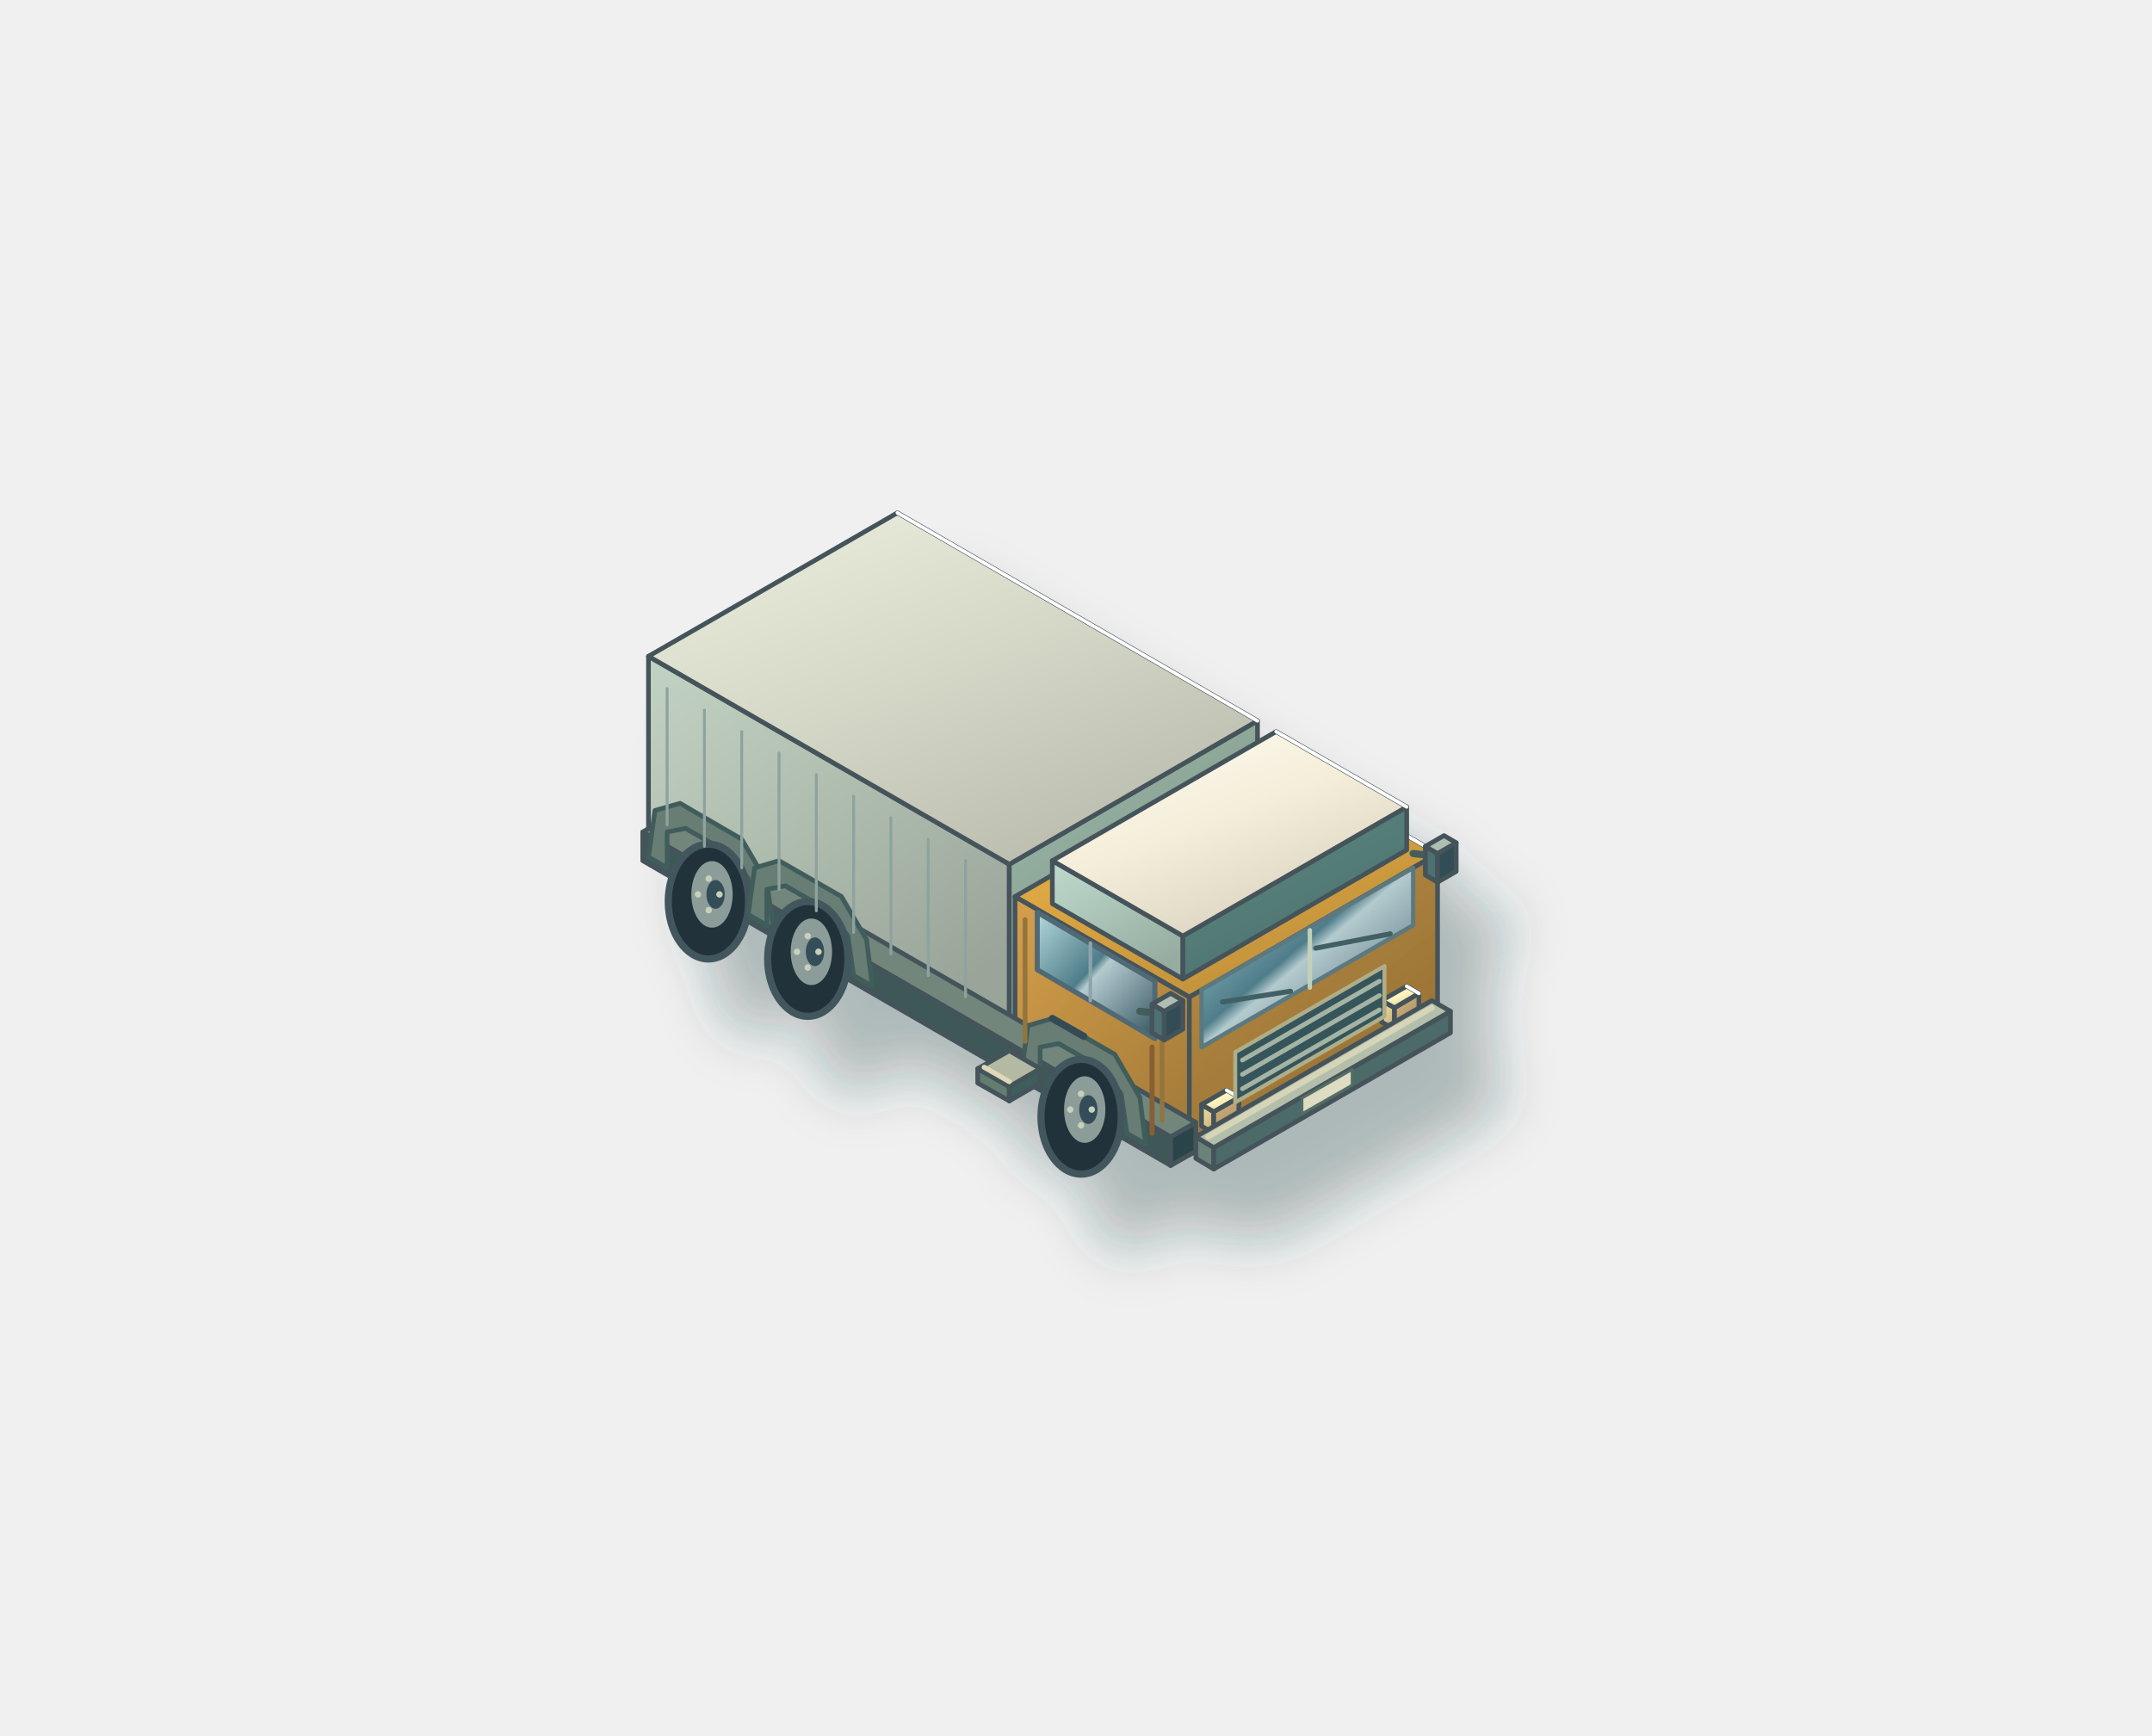
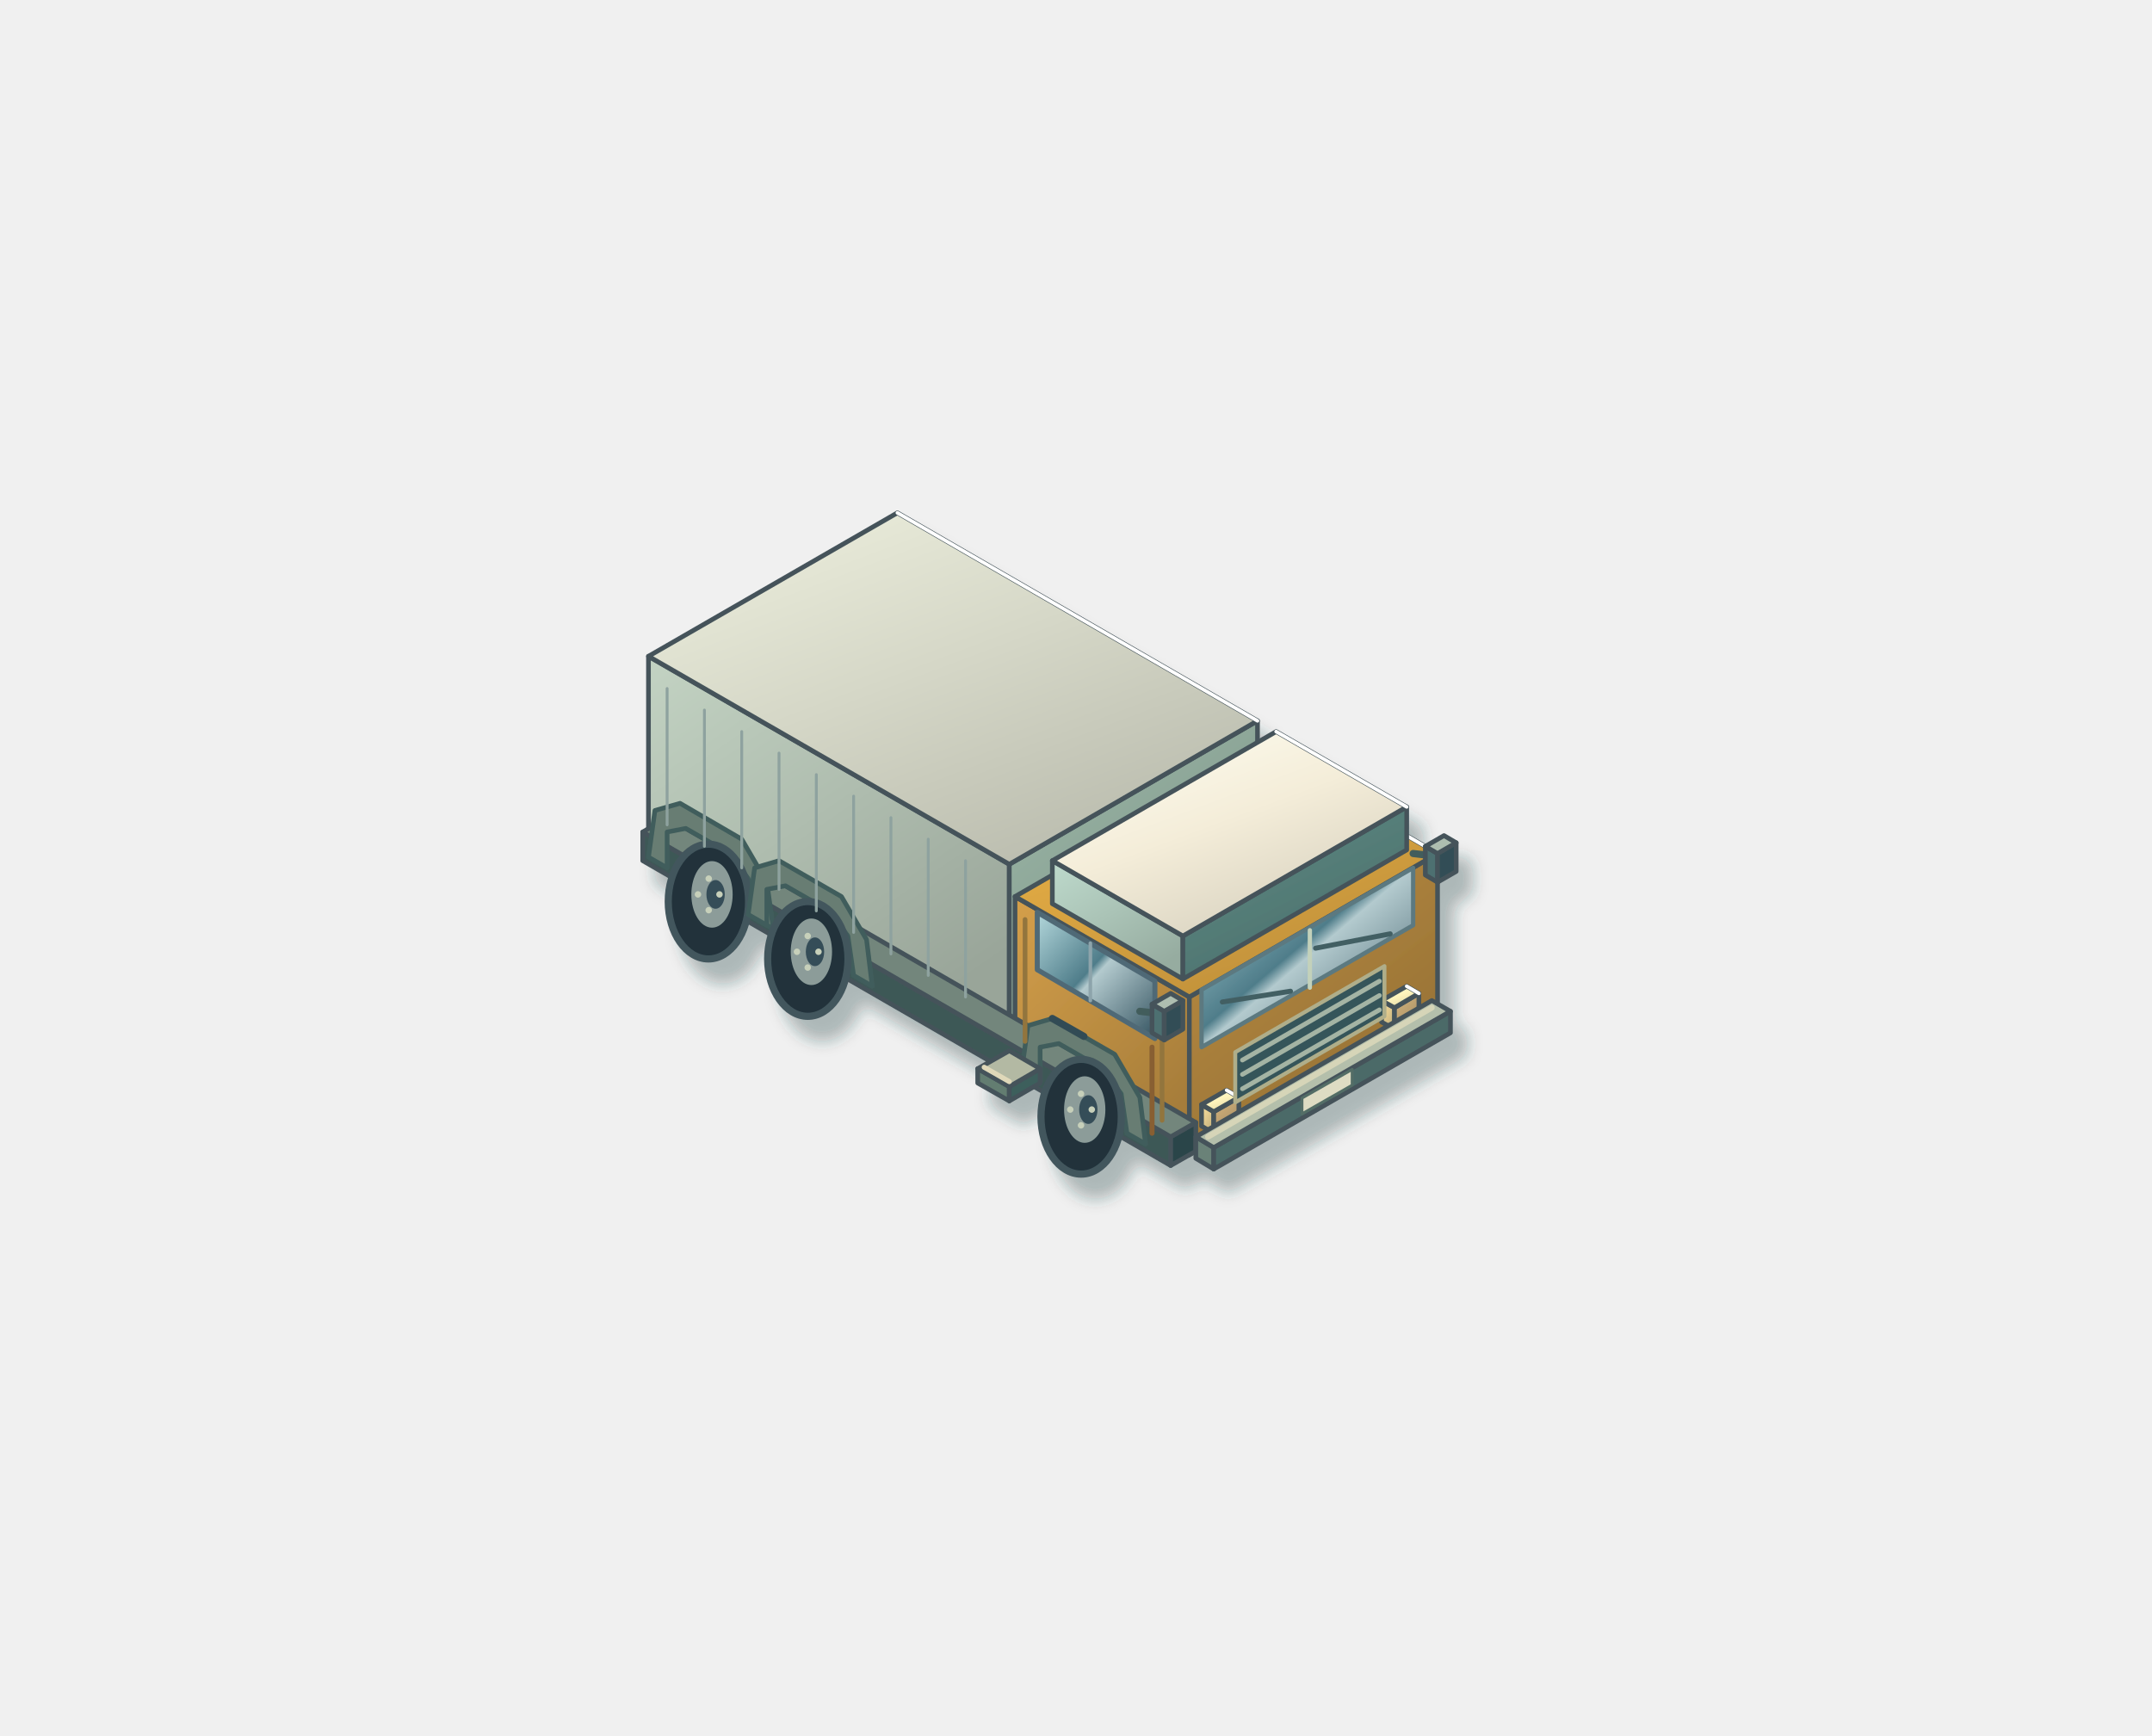
<svg xmlns="http://www.w3.org/2000/svg" viewBox="15 -12 300 242">
  <defs>
    <radialGradient id="foliage" cx="30%" cy="25%">
      <stop stop-color="#c6d58b" />
      <stop offset=".4" stop-color="#729558" />
      <stop offset="1" stop-color="#355d47" />
    </radialGradient>
    <linearGradient id="glass" x2="1" y2="1">
      <stop stop-color="#b4d8dc" />
      <stop offset=".45" stop-color="#4f7d8a" />
      <stop offset=".5" stop-color="#b3cace" />
      <stop offset="1" stop-color="#355461" />
    </linearGradient>
    <filter id="shadow" x="-35%" y="-35%" width="180%" height="190%">
-       <feDropShadow dx="7" dy="10" stdDeviation="4" flood-color="#223c3c" flood-opacity=".32" />
+       <feDropShadow dx="2" dy="3" stdDeviation="1" flood-color="#223c3c" flood-opacity=".32" />
    </filter>
    <linearGradient id="d8a341-roof" x1="0" y1="0" x2=".65" y2="1">
      <stop stop-color="#f2b749" />
      <stop offset=".52" stop-color="#d8a341" />
      <stop offset="1" stop-color="#be8f39" />
    </linearGradient>
    <linearGradient id="f4edd9-roof" x1="0" y1="0" x2=".65" y2="1">
      <stop stop-color="#fffff3" />
      <stop offset=".52" stop-color="#f4edd9" />
      <stop offset="1" stop-color="#d7d1bf" />
    </linearGradient>
    <linearGradient id="547d78-shade" x1="0" y1="0" x2=".65" y2="1">
      <stop stop-color="#5e8c86" />
      <stop offset=".52" stop-color="#547d78" />
      <stop offset="1" stop-color="#4a6e6a" />
    </linearGradient>
    <linearGradient id="aebcae-wall" x1="0" y1="0" x2=".65" y2="1">
      <stop stop-color="#c3d3c3" />
      <stop offset=".52" stop-color="#aebcae" />
      <stop offset="1" stop-color="#99a599" />
    </linearGradient>
    <linearGradient id="8ca597-shade" x1="0" y1="0" x2=".65" y2="1">
      <stop stop-color="#9db9a9" />
      <stop offset=".52" stop-color="#8ca597" />
      <stop offset="1" stop-color="#7b9185" />
    </linearGradient>
    <linearGradient id="d5d7c7-roof" x1="0" y1="0" x2=".65" y2="1">
      <stop stop-color="#eff1df" />
      <stop offset=".52" stop-color="#d5d7c7" />
      <stop offset="1" stop-color="#bbbdaf" />
    </linearGradient>
    <linearGradient id="bd8e42-wall" x1="0" y1="0" x2=".65" y2="1">
      <stop stop-color="#d49f4a" />
      <stop offset=".52" stop-color="#bd8e42" />
      <stop offset="1" stop-color="#a67d3a" />
    </linearGradient>
    <linearGradient id="a77e3b-shade" x1="0" y1="0" x2=".65" y2="1">
      <stop stop-color="#bb8d42" />
      <stop offset=".52" stop-color="#a77e3b" />
      <stop offset="1" stop-color="#936f34" />
    </linearGradient>
    <linearGradient id="aac3b6-wall" x1="0" y1="0" x2=".65" y2="1">
      <stop stop-color="#bedacc" />
      <stop offset=".52" stop-color="#aac3b6" />
      <stop offset="1" stop-color="#96aca0" />
    </linearGradient>
    <linearGradient id="e0c98d-wall" x1="0" y1="0" x2=".65" y2="1">
      <stop stop-color="#fbe19e" />
      <stop offset=".52" stop-color="#e0c98d" />
      <stop offset="1" stop-color="#c5b17c" />
    </linearGradient>
    <linearGradient id="bfa271-shade" x1="0" y1="0" x2=".65" y2="1">
      <stop stop-color="#d6b57f" />
      <stop offset=".52" stop-color="#bfa271" />
      <stop offset="1" stop-color="#a88f63" />
    </linearGradient>
    <linearGradient id="fff4bc-roof" x1="0" y1="0" x2=".65" y2="1">
      <stop stop-color="#ffffd3" />
      <stop offset=".52" stop-color="#fff4bc" />
      <stop offset="1" stop-color="#e0d7a5" />
    </linearGradient>
  </defs>
  <style>.crane-boom{transform-origin:147px 21px;animation:sway 7s ease-in-out infinite alternate}@keyframes sway{to{transform:rotate(2deg)}}@media(prefers-reduced-motion:reduce){*{animation:none!important}}</style>
  <g filter="url(#shadow)">
    <polygon points="105.4,103.5 155.7,132.5 155.7,108.5 105.4,79.5" fill="url(#aebcae-wall)" stroke="#44535a" stroke-width="0.65" stroke-linejoin="round" />
    <polygon points="190.3,112.5 155.7,132.5 155.7,108.5 190.3,88.5" fill="url(#8ca597-shade)" stroke="#44535a" stroke-width="0.65" stroke-linejoin="round" />
    <polygon points="140.1,59.5 190.3,88.5 155.7,108.5 105.4,79.5" fill="url(#d5d7c7-roof)" stroke="#44535a" stroke-width="0.65" stroke-linejoin="round" />
    <path d="M140.1,59.5 L190.3,88.5" fill="none" stroke="#ffffff" stroke-width="0.5" stroke-linecap="round" />
    <polygon points="156.5,135.0 180.8,149.0 180.8,127.0 156.5,113.0" fill="url(#bd8e42-wall)" stroke="#44535a" stroke-width="0.65" stroke-linejoin="round" />
    <polygon points="215.4,129.0 180.8,149.0 180.8,127.0 215.4,107.0" fill="url(#a77e3b-shade)" stroke="#44535a" stroke-width="0.65" stroke-linejoin="round" />
    <polygon points="191.2,93.0 215.4,107.0 180.8,127.0 156.5,113.0" fill="url(#d8a341-roof)" stroke="#44535a" stroke-width="0.65" stroke-linejoin="round" />
    <path d="M191.2,93.0 L215.4,107.0" fill="none" stroke="#ffffff" stroke-width="0.5" stroke-linecap="round" />
    <polygon points="161.7,114.0 179.9,124.5 179.9,118.5 161.7,108.0" fill="url(#aac3b6-wall)" stroke="#44535a" stroke-width="0.65" stroke-linejoin="round" />
    <polygon points="211.1,106.5 179.9,124.5 179.9,118.5 211.1,100.5" fill="url(#547d78-shade)" stroke="#44535a" stroke-width="0.65" stroke-linejoin="round" />
    <polygon points="192.9,90.0 211.1,100.5 179.9,118.5 161.7,108.0" fill="url(#f4edd9-roof)" stroke="#44535a" stroke-width="0.65" stroke-linejoin="round" />
    <path d="M192.9,90.0 L211.1,100.5" fill="none" stroke="#ffffff" stroke-width="0.5" stroke-linecap="round" />
    <g data-testid="delivery-truck-chassis">
      <polygon points="104.6,108.0 178.2,150.5 178.2,146.5 104.6,104.0" fill="#3e5857" stroke="#44535a" stroke-width="0.65" stroke-linejoin="round" />
      <polygon points="181.7,148.5 178.2,150.5 178.2,146.5 181.7,144.5" fill="#294448" stroke="#44535a" stroke-width="0.65" stroke-linejoin="round" />
      <polygon points="108.0,102.0 181.7,144.5 178.2,146.5 104.6,104.0" fill="#73867b" stroke="#44535a" stroke-width="0.65" stroke-linejoin="round" />
      <polygon points="105.4,107.5 106.3,101.0 109.8,100.0 118.4,105.0 121.9,111.0 122.8,117.5 120.2,116.0 119.3,110.5 116.7,107.0 110.6,103.5 108.0,104.0 108.0,109.0" fill="#687d73" stroke="#405d5c" stroke-width="0.65" stroke-linejoin="round" />
      <ellipse cx="113.756" cy="113.7" rx="5.6" ry="8" fill="#20323b" stroke="#43565d" stroke-width="1" />
      <ellipse cx="114.256" cy="112.7" rx="2.88" ry="4.64" fill="#8c9c99" />
      <ellipse cx="114.756" cy="112.7" rx="1.28" ry="2.0" fill="#364d58" />
      <circle cx="115.3" cy="112.7" r=".45" fill="#c7d0ba" />
      <circle cx="113.8" cy="114.9" r=".45" fill="#c7d0ba" />
      <circle cx="112.3" cy="112.7" r=".45" fill="#c7d0ba" />
      <circle cx="113.8" cy="110.5" r=".45" fill="#c7d0ba" />
      <polygon points="119.3,115.5 120.2,109.0 123.6,108.0 132.3,113.0 135.8,119.0 136.6,125.5 134.0,124.0 133.2,118.5 130.6,115.0 124.5,111.5 121.9,112.0 121.9,117.0" fill="#687d73" stroke="#405d5c" stroke-width="0.65" stroke-linejoin="round" />
      <ellipse cx="127.612" cy="121.7" rx="5.6" ry="8" fill="#20323b" stroke="#43565d" stroke-width="1" />
      <ellipse cx="128.112" cy="120.7" rx="2.88" ry="4.64" fill="#8c9c99" />
      <ellipse cx="128.612" cy="120.7" rx="1.28" ry="2.0" fill="#364d58" />
      <circle cx="129.1" cy="120.7" r=".45" fill="#c7d0ba" />
      <circle cx="127.6" cy="122.9" r=".45" fill="#c7d0ba" />
      <circle cx="126.1" cy="120.7" r=".45" fill="#c7d0ba" />
      <circle cx="127.6" cy="118.5" r=".45" fill="#c7d0ba" />
      <polygon points="157.4,137.5 158.3,131.0 161.7,130.0 170.4,135.0 173.9,141.0 174.7,147.5 172.1,146.0 171.3,140.5 168.7,137.0 162.6,133.5 160.0,134.0 160.0,139.0" fill="#687d73" stroke="#405d5c" stroke-width="0.65" stroke-linejoin="round" />
      <ellipse cx="165.716" cy="143.7" rx="5.6" ry="8" fill="#20323b" stroke="#43565d" stroke-width="1" />
      <ellipse cx="166.216" cy="142.7" rx="2.88" ry="4.64" fill="#8c9c99" />
      <ellipse cx="166.716" cy="142.7" rx="1.28" ry="2.0" fill="#364d58" />
      <circle cx="167.2" cy="142.7" r=".45" fill="#c7d0ba" />
      <circle cx="165.7" cy="144.9" r=".45" fill="#c7d0ba" />
      <circle cx="164.2" cy="142.7" r=".45" fill="#c7d0ba" />
      <circle cx="165.7" cy="140.5" r=".45" fill="#c7d0ba" />
    </g>
    <polygon points="159.6,123.2 176.0,132.8 176.0,124.8 159.6,115.2" fill="url(#glass)" stroke="#506976" stroke-width="0.7" stroke-linejoin="round" />
    <path d="M167.0,127.5 L167.0,119.5" fill="none" stroke="#8da4ab" stroke-width="0.5" stroke-linecap="round" />
    <polygon points="212.0,117.0 182.5,134.0 182.5,126.0 212.0,109.0" fill="url(#glass)" stroke="#5b7980" stroke-width="0.6" stroke-linejoin="round" />
    <path d="M175.6,146.0 L175.6,134.0" fill="none" stroke="#885e30" stroke-width="0.7" stroke-linecap="round" />
    <path d="M161.7,130.0 L166.1,132.5" fill="none" stroke="#334c54" stroke-width="1" stroke-linecap="round" />
    <path d="M108.0,103.0 L108.0,84.0" fill="none" stroke="#8ea29f" stroke-width="0.4" stroke-linecap="round" />
    <path d="M113.2,106.0 L113.2,87.0" fill="none" stroke="#8ea29f" stroke-width="0.4" stroke-linecap="round" />
    <path d="M118.4,109.0 L118.4,90.0" fill="none" stroke="#8ea29f" stroke-width="0.4" stroke-linecap="round" />
    <path d="M123.6,112.0 L123.6,93.0" fill="none" stroke="#8ea29f" stroke-width="0.4" stroke-linecap="round" />
    <path d="M128.8,115.0 L128.8,96.0" fill="none" stroke="#8ea29f" stroke-width="0.4" stroke-linecap="round" />
    <path d="M134.0,118.0 L134.0,99.0" fill="none" stroke="#8ea29f" stroke-width="0.4" stroke-linecap="round" />
    <path d="M139.2,121.0 L139.2,102.0" fill="none" stroke="#8ea29f" stroke-width="0.4" stroke-linecap="round" />
    <path d="M144.4,124.0 L144.4,105.0" fill="none" stroke="#8ea29f" stroke-width="0.4" stroke-linecap="round" />
    <path d="M149.6,127.0 L149.6,108.0" fill="none" stroke="#8ea29f" stroke-width="0.4" stroke-linecap="round" />
    <polygon points="207.6,130.5 209.4,131.5 209.4,128.5 207.6,127.5" fill="url(#e0c98d-wall)" stroke="#44535a" stroke-width="0.65" stroke-linejoin="round" />
    <polygon points="212.8,129.5 209.4,131.5 209.4,128.5 212.8,126.5" fill="url(#bfa271-shade)" stroke="#44535a" stroke-width="0.65" stroke-linejoin="round" />
    <polygon points="211.1,125.5 212.8,126.5 209.4,128.5 207.6,127.5" fill="url(#fff4bc-roof)" stroke="#44535a" stroke-width="0.65" stroke-linejoin="round" />
    <path d="M211.1,125.5 L212.8,126.5" fill="none" stroke="#ffffff" stroke-width="0.5" stroke-linecap="round" />
    <polygon points="182.5,145.0 184.2,146.0 184.2,143.0 182.5,142.0" fill="url(#e0c98d-wall)" stroke="#44535a" stroke-width="0.65" stroke-linejoin="round" />
    <polygon points="187.7,144.0 184.2,146.0 184.2,143.0 187.7,141.0" fill="url(#bfa271-shade)" stroke="#44535a" stroke-width="0.65" stroke-linejoin="round" />
    <polygon points="186.0,140.0 187.7,141.0 184.2,143.0 182.5,142.0" fill="url(#fff4bc-roof)" stroke="#44535a" stroke-width="0.65" stroke-linejoin="round" />
    <path d="M186.0,140.0 L187.7,141.0" fill="none" stroke="#ffffff" stroke-width="0.5" stroke-linecap="round" />
    <path d="M214.6,130.5 L183.4,148.5" fill="none" stroke="#596c71" stroke-width="2" stroke-linecap="round" />
    <g data-testid="delivery-truck-cab-detail">
      <path d="M157.9,133.2 L157.9,116.2" fill="none" stroke="#92743e" stroke-width="0.65" stroke-linecap="round" />
      <path d="M177.0,144.2 L177.0,127.2" fill="none" stroke="#92743e" stroke-width="0.65" stroke-linecap="round" />
      <polygon points="151.3,139.0 155.7,141.5 155.7,139.5 151.3,137.0" fill="#647d71" stroke="#44535a" stroke-width="0.65" stroke-linejoin="round" />
      <polygon points="160.0,139.0 155.7,141.5 155.7,139.5 160.0,137.0" fill="#3d5e5c" stroke="#44535a" stroke-width="0.65" stroke-linejoin="round" />
      <polygon points="155.7,134.5 160.0,137.0 155.7,139.5 151.3,137.0" fill="#b3b9a3" stroke="#44535a" stroke-width="0.65" stroke-linejoin="round" />
      <path d="M152.2,136.8 L155.7,138.8" fill="none" stroke="#dfd8b9" stroke-width="0.7" stroke-linecap="round" />
      <path d="M208.8,118.2 L198.4,120.2" fill="none" stroke="#425f64" stroke-width="0.7" stroke-linecap="round" />
      <path d="M194.9,126.2 L185.4,127.7" fill="none" stroke="#425f64" stroke-width="0.7" stroke-linecap="round" />
      <path d="M197.6,125.7 L197.6,117.7" fill="none" stroke="#c3d1ba" stroke-width="0.6" stroke-linecap="round" />
      <path d="M212.0,107.0 L216.3,107.5" fill="none" stroke="#425d5c" stroke-width="1" stroke-linecap="round" />
      <polygon points="213.7,110.0 215.4,111.0 215.4,107.0 213.7,106.0" fill="#4e7071" stroke="#44535a" stroke-width="0.65" stroke-linejoin="round" />
      <polygon points="218.0,109.5 215.4,111.0 215.4,107.0 218.0,105.5" fill="#304e56" stroke="#44535a" stroke-width="0.65" stroke-linejoin="round" />
      <polygon points="216.3,104.5 218.0,105.5 215.4,107.0 213.7,106.0" fill="#aebeb0" stroke="#44535a" stroke-width="0.65" stroke-linejoin="round" />
      <path d="M173.9,129.0 L178.2,129.5" fill="none" stroke="#425d5c" stroke-width="1" stroke-linecap="round" />
      <polygon points="175.6,132.0 177.3,133.0 177.3,129.0 175.6,128.0" fill="#4e7071" stroke="#44535a" stroke-width="0.65" stroke-linejoin="round" />
      <polygon points="179.9,131.5 177.3,133.0 177.3,129.0 179.9,127.5" fill="#304e56" stroke="#44535a" stroke-width="0.65" stroke-linejoin="round" />
      <polygon points="178.2,126.5 179.9,127.5 177.3,129.0 175.6,128.0" fill="#aebeb0" stroke="#44535a" stroke-width="0.65" stroke-linejoin="round" />
    </g>
    <g data-testid="delivery-truck-front-detail">
      <polygon points="208.0,129.7 187.2,141.7 187.2,134.7 208.0,122.7" fill="#35545a" stroke="#afae8a" stroke-width="0.55" stroke-linejoin="round" />
      <path d="M207.3,128.8 L188.2,139.8" fill="none" stroke="#a4b4a4" stroke-width="0.65" stroke-linecap="round" />
      <path d="M207.3,126.8 L188.2,137.8" fill="none" stroke="#a4b4a4" stroke-width="0.65" stroke-linecap="round" />
      <path d="M207.3,124.8 L188.2,135.8" fill="none" stroke="#a4b4a4" stroke-width="0.65" stroke-linecap="round" />
      <polygon points="181.7,149.5 184.2,151.0 184.2,148.0 181.7,146.5" fill="#6a8278" stroke="#44535a" stroke-width="0.65" stroke-linejoin="round" />
      <polygon points="217.2,132.0 184.2,151.0 184.2,148.0 217.2,129.0" fill="#4b6b68" stroke="#44535a" stroke-width="0.65" stroke-linejoin="round" />
      <polygon points="214.6,127.5 217.2,129.0 184.2,148.0 181.7,146.5" fill="#b4bfab" stroke="#44535a" stroke-width="0.65" stroke-linejoin="round" />
      <polygon points="203.5,139.3 196.5,143.3 196.5,141.1 203.5,137.1" fill="#dedcc3" stroke="#536d66" stroke-width="0.4" stroke-linejoin="round" />
      <path d="M214.6,128.5 L183.4,146.5" fill="none" stroke="#d6d5b8" stroke-width="0.8" stroke-linecap="round" />
    </g>
  </g>
</svg>
